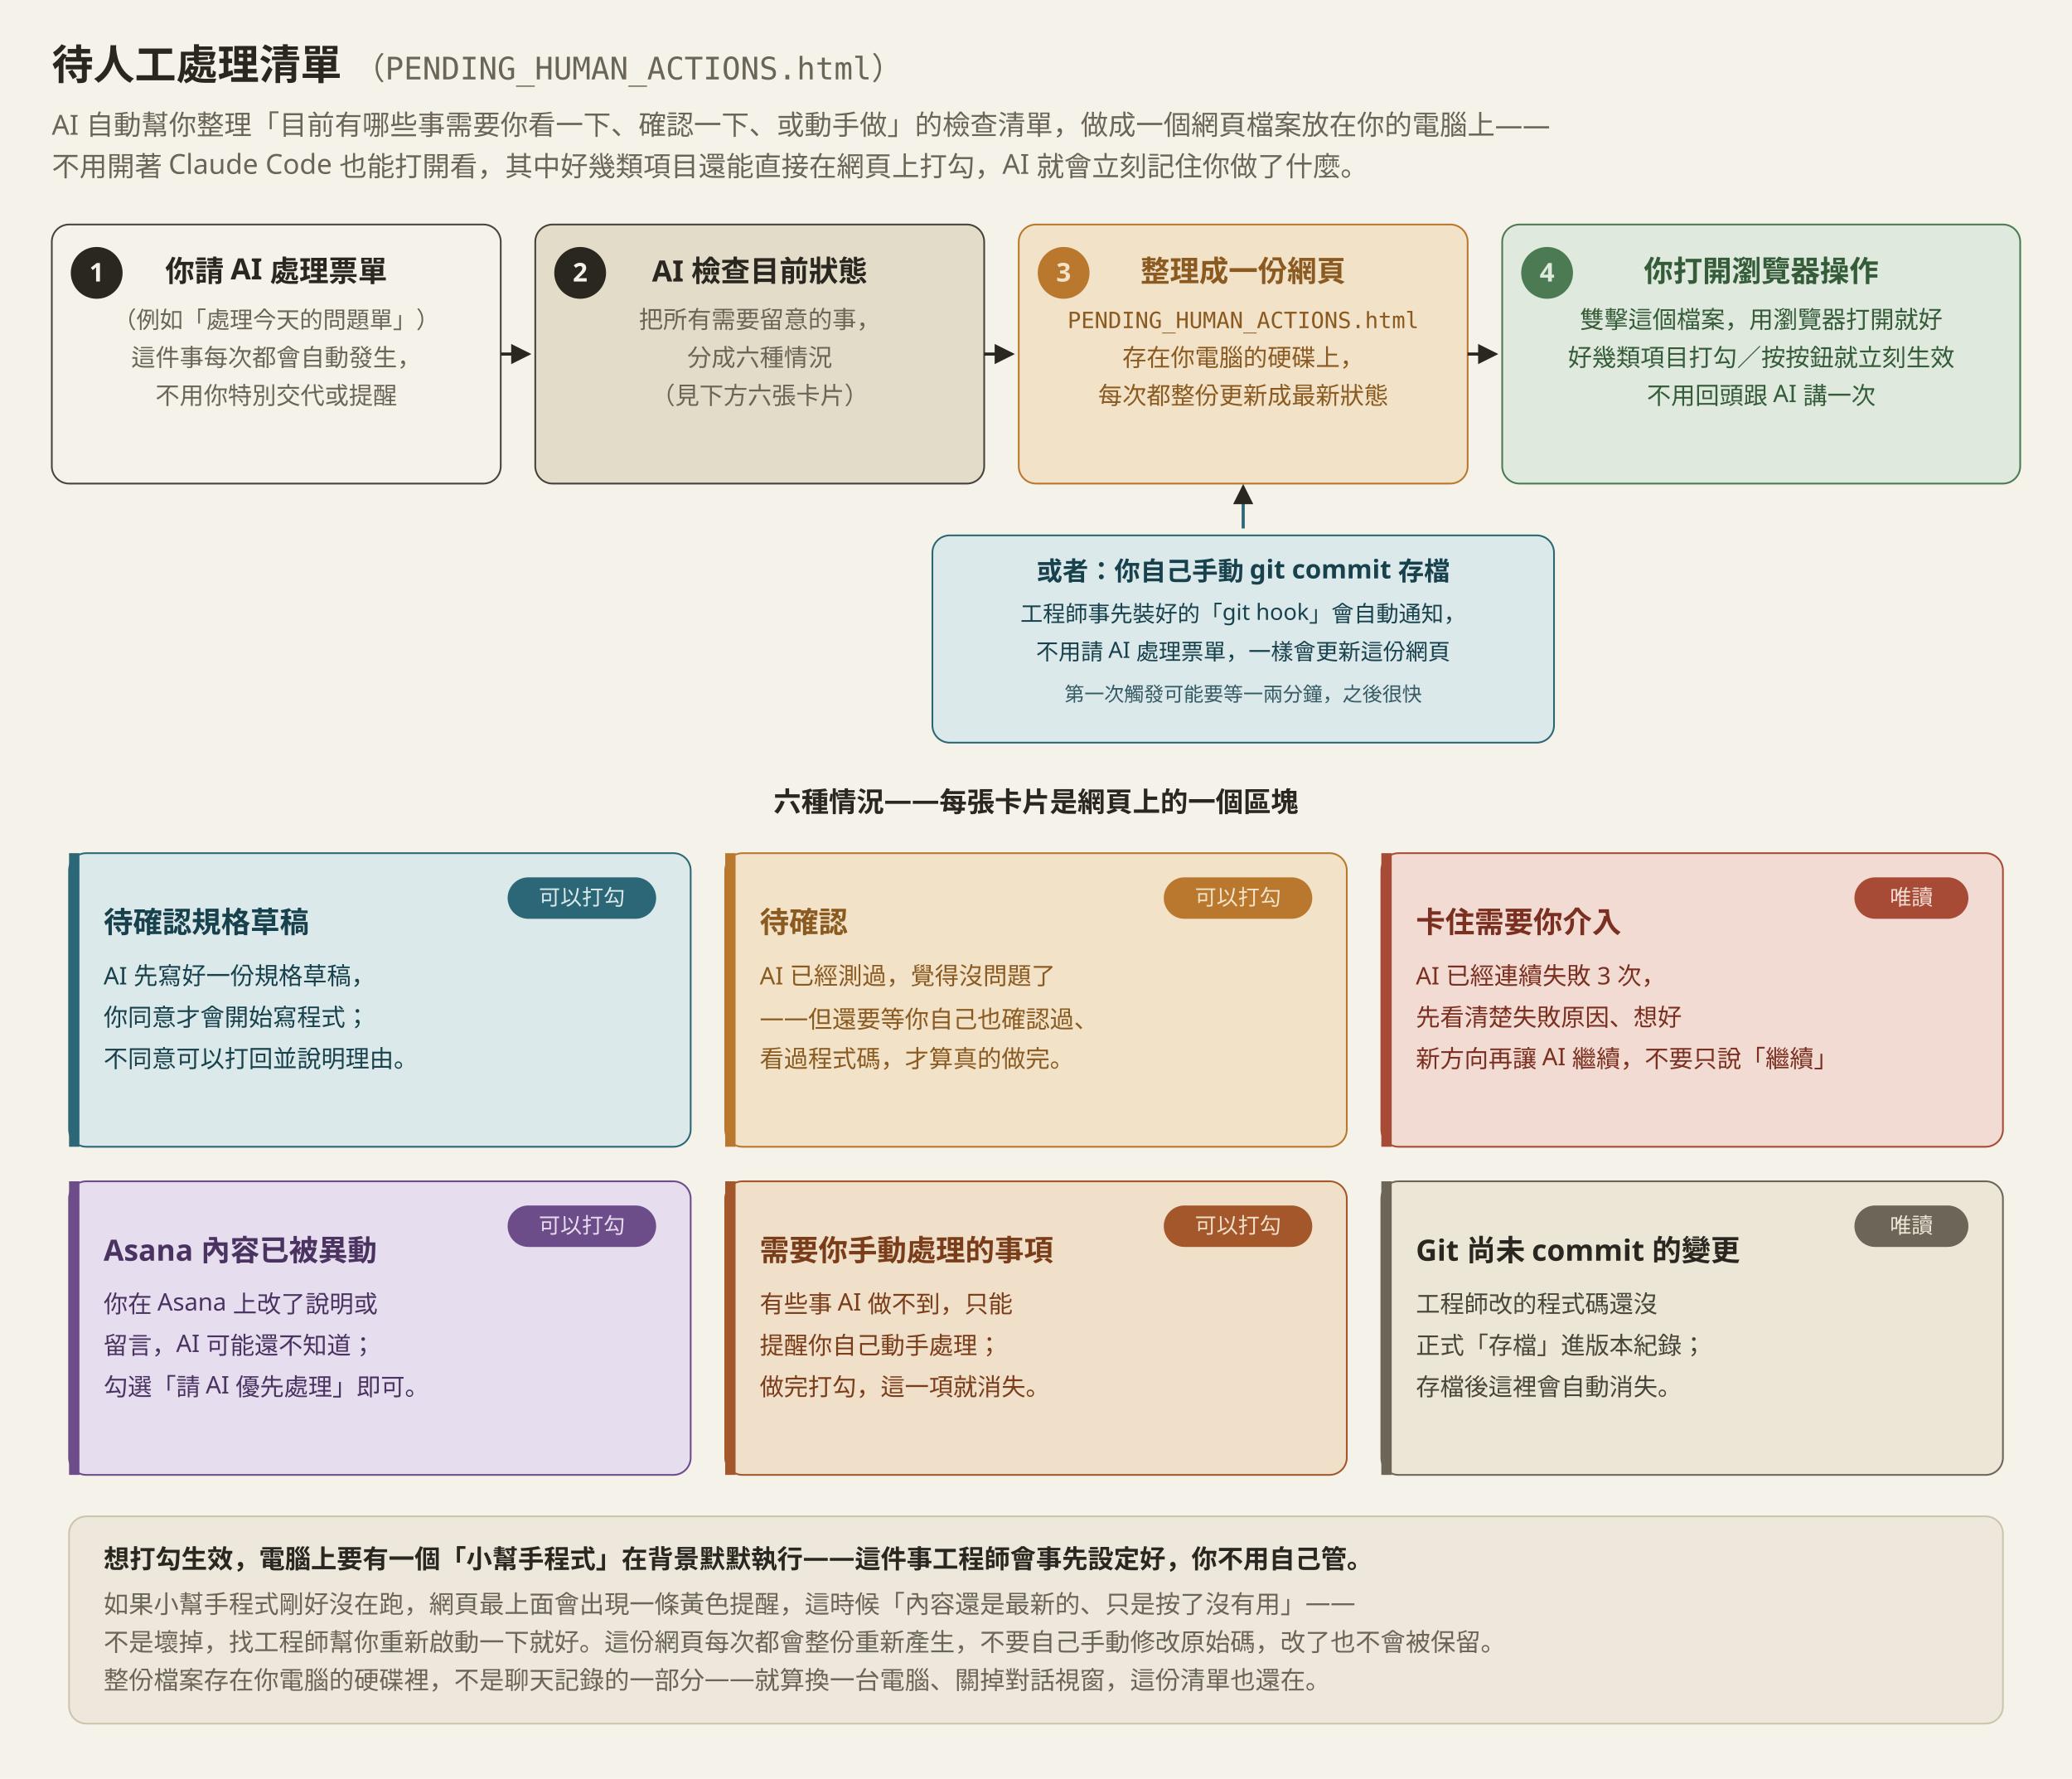
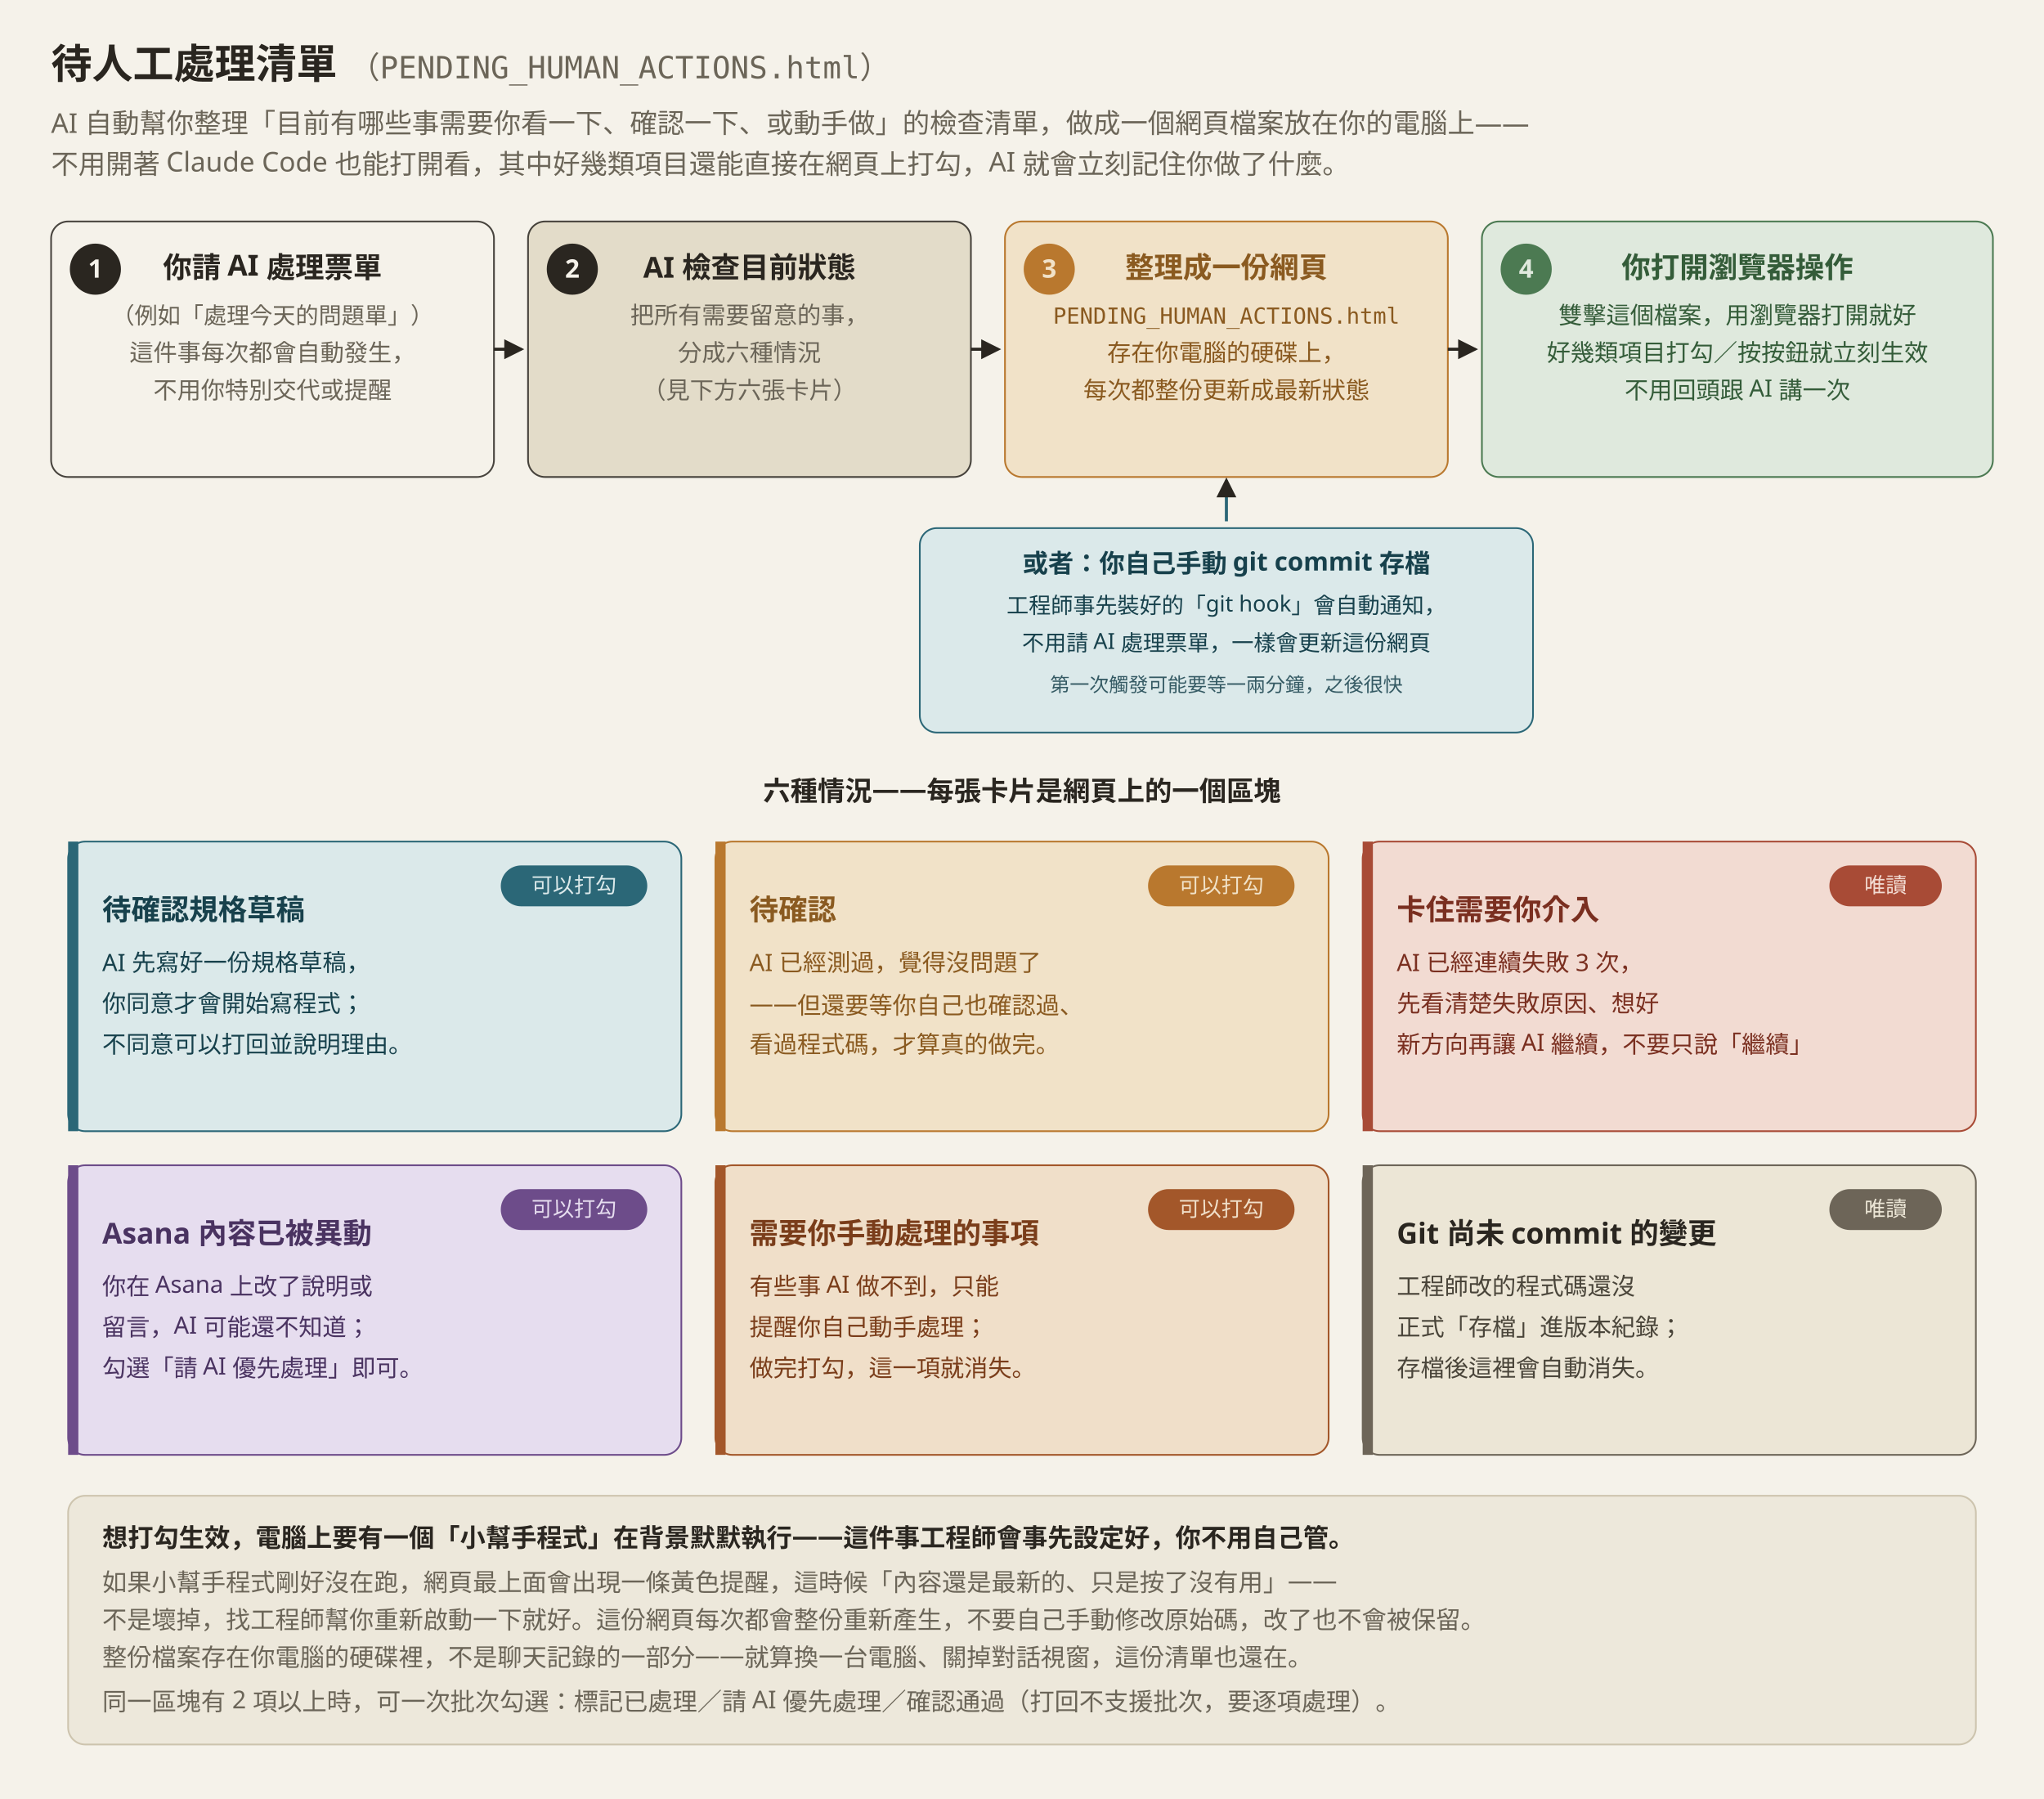
- <svg xmlns="http://www.w3.org/2000/svg" viewBox="0 0 1200 1030" role="img" aria-label="待人工處理清單 PENDING_HUMAN_ACTIONS.html 說明圖：這是一份 AI 自動幫你整理「目前有哪些事需要你看一下、確認一下、或動手做」的檢查清單，存成一個網頁檔案放在你的電腦上，不用開著 Claude Code 也能打開看，部分項目還能直接在網頁上打勾生效。流程：你請 AI 處理票單時，AI 會自動檢查目前狀態，把需要你注意的事分成六種情況，整理成這份網頁，你打開瀏覽器就能操作；另一個觸發方式是你自己手動 git commit 存檔，工程師事先裝好的 git hook 會自動通知，不用請 AI 處理票單也會把這份網頁更新成最新狀態，只是第一次觸發可能要等一兩分鐘，之後每次都很快。六種情況：待確認規格草稿（AI寫好需求規格草稿等你同意或退回，可打勾，只有少數專案會用到）、待確認（AI測過覺得沒問題但還要你自己也確認過才算真的做完，可打勾）、卡住需要你介入（AI試了很多次都沒成功需要你直接告訴AI怎麼做，唯讀）、Asana內容已被異動（你在Asana上改了說明或留言AI可能還不知道，可以勾選請AI優先處理，不會馬上執行但不會忘記）、需要你手動處理的事項（有些事AI做不到只能提醒你自己做，做完打勾這項就消失，可打勾）、Git尚未commit的變更（工程師改的程式碼還沒正式存檔提醒你請工程師存檔，唯讀）。要打勾生效，電腦上要有一個小幫手程式在背景執行，工程師會事先設定好；沒開的話網頁上方會出現提醒，內容仍然是最新的，只是按了沒有用。">
+ <svg xmlns="http://www.w3.org/2000/svg" viewBox="0 0 1200 1056" role="img" aria-label="待人工處理清單 PENDING_HUMAN_ACTIONS.html 說明圖：這是一份 AI 自動幫你整理「目前有哪些事需要你看一下、確認一下、或動手做」的檢查清單，存成一個網頁檔案放在你的電腦上，不用開著 Claude Code 也能打開看，部分項目還能直接在網頁上打勾生效。流程：你請 AI 處理票單時，AI 會自動檢查目前狀態，把需要你注意的事分成六種情況，整理成這份網頁，你打開瀏覽器就能操作；另一個觸發方式是你自己手動 git commit 存檔，工程師事先裝好的 git hook 會自動通知，不用請 AI 處理票單也會把這份網頁更新成最新狀態，只是第一次觸發可能要等一兩分鐘，之後每次都很快。六種情況：待確認規格草稿（AI寫好需求規格草稿等你同意或退回，可打勾，只有少數專案會用到）、待確認（AI測過覺得沒問題但還要你自己也確認過才算真的做完，可打勾）、卡住需要你介入（AI試了很多次都沒成功需要你直接告訴AI怎麼做，唯讀）、Asana內容已被異動（你在Asana上改了說明或留言AI可能還不知道，可以勾選請AI優先處理，不會馬上執行但不會忘記）、需要你手動處理的事項（有些事AI做不到只能提醒你自己做，做完打勾這項就消失，可打勾）、Git尚未commit的變更（工程師改的程式碼還沒正式存檔提醒你請工程師存檔，唯讀）。要打勾生效，電腦上要有一個小幫手程式在背景執行，工程師會事先設定好；沒開的話網頁上方會出現提醒，內容仍然是最新的，只是按了沒有用。">
  <defs>
    <marker id="paArrow" viewBox="0 0 10 10" refX="8.5" refY="5" markerWidth="6.5" markerHeight="6.5" orient="auto-start-reverse">
      <path d="M0,0 L10,5 L0,10 z" fill="#2a2620" />
    </marker>
  </defs>
-   <rect x="0" y="0" width="1200" height="1030" fill="#f5f2ea" />
+   <rect x="0" y="0" width="1200" height="1056" fill="#f5f2ea" />
  <g font-family="'Noto Sans TC',sans-serif">
    <text x="30" y="46" font-size="24" font-weight="700" fill="#2a2620">待人工處理清單</text>
    <text x="205" y="46" font-family="'IBM Plex Mono',monospace" font-size="18" fill="#6b6558">（PENDING_HUMAN_ACTIONS.html）</text>
    <text x="30" y="78" font-size="16" fill="#6b6558">AI 自動幫你整理「目前有哪些事需要你看一下、確認一下、或動手做」的檢查清單，做成一個網頁檔案放在你的電腦上——</text>
    <text x="30" y="102" font-size="16" fill="#6b6558">不用開著 Claude Code 也能打開看，其中好幾類項目還能直接在網頁上打勾，AI 就會立刻記住你做了什麼。</text>
  </g>
  <g font-family="'Noto Sans TC',sans-serif">
    <rect x="30" y="130" width="260" height="150" rx="10" fill="none" stroke="#2a2620" stroke-opacity="0.85" />
    <circle cx="56" cy="158" r="15" fill="#2a2620" />
    <text x="56" y="163" text-anchor="middle" font-weight="700" font-size="15" fill="#f5f2ea">1</text>
    <text x="160" y="163" text-anchor="middle" font-size="17" font-weight="700" fill="#2a2620">你請 AI 處理票單</text>
    <text x="160" y="190" text-anchor="middle" font-size="13.5" fill="#6b6558">（例如「處理今天的問題單」）</text>
    <text x="160" y="212" text-anchor="middle" font-size="14" fill="#6b6558">這件事每次都會自動發生，</text>
    <text x="160" y="234" text-anchor="middle" font-size="14" fill="#6b6558">不用你特別交代或提醒</text>
    <rect x="310" y="130" width="260" height="150" rx="10" fill="#e3dcc9" stroke="#2a2620" stroke-opacity="0.85" />
    <circle cx="336" cy="158" r="15" fill="#2a2620" />
    <text x="336" y="163" text-anchor="middle" font-weight="700" font-size="15" fill="#f5f2ea">2</text>
    <text x="440" y="163" text-anchor="middle" font-size="17" font-weight="700" fill="#2a2620">AI 檢查目前狀態</text>
    <text x="440" y="190" text-anchor="middle" font-size="14" fill="#6b6558">把所有需要留意的事，</text>
    <text x="440" y="212" text-anchor="middle" font-size="14" fill="#6b6558">分成六種情況</text>
    <text x="440" y="234" text-anchor="middle" font-size="14" fill="#6b6558">（見下方六張卡片）</text>
    <rect x="590" y="130" width="260" height="150" rx="10" fill="#f1e2c8" stroke="#b9782e" />
    <circle cx="616" cy="158" r="15" fill="#b9782e" />
    <text x="616" y="163" text-anchor="middle" font-weight="700" font-size="15" fill="#f1e2c8">3</text>
    <text x="720" y="163" text-anchor="middle" font-size="17" font-weight="700" fill="#8a5a20">整理成一份網頁</text>
    <text x="720" y="190" text-anchor="middle" font-family="'IBM Plex Mono',monospace" font-size="13" fill="#8a5a20">PENDING_HUMAN_ACTIONS.html</text>
    <text x="720" y="212" text-anchor="middle" font-size="14" fill="#8a5a20">存在你電腦的硬碟上，</text>
    <text x="720" y="234" text-anchor="middle" font-size="14" fill="#8a5a20">每次都整份更新成最新狀態</text>
    <rect x="870" y="130" width="300" height="150" rx="10" fill="#dfe9dd" stroke="#4c7a52" />
    <circle cx="896" cy="158" r="15" fill="#4c7a52" />
    <text x="896" y="163" text-anchor="middle" font-weight="700" font-size="15" fill="#dfe9dd">4</text>
    <text x="1020" y="163" text-anchor="middle" font-size="17" font-weight="700" fill="#345c39">你打開瀏覽器操作</text>
    <text x="1020" y="190" text-anchor="middle" font-size="14" fill="#345c39">雙擊這個檔案，用瀏覽器打開就好</text>
    <text x="1020" y="212" text-anchor="middle" font-size="14" fill="#345c39">好幾類項目打勾／按按鈕就立刻生效</text>
    <text x="1020" y="234" text-anchor="middle" font-size="14" fill="#345c39">不用回頭跟 AI 講一次</text>
  </g>
  <line x1="290" y1="205" x2="306" y2="205" stroke="#2a2620" stroke-width="1.8" marker-end="url(#paArrow)" />
  <line x1="570" y1="205" x2="586" y2="205" stroke="#2a2620" stroke-width="1.8" marker-end="url(#paArrow)" />
  <line x1="850" y1="205" x2="866" y2="205" stroke="#2a2620" stroke-width="1.8" marker-end="url(#paArrow)" />
  <line x1="720" y1="306" x2="720" y2="282" stroke="#2b6777" stroke-width="1.8" marker-end="url(#paArrow)" />
  <g font-family="'Noto Sans TC',sans-serif">
    <rect x="540" y="310" width="360" height="120" rx="10" fill="#dbe9ea" stroke="#2b6777" />
    <text x="720" y="336" text-anchor="middle" font-size="15" font-weight="700" fill="#17414c">或者：你自己手動 git commit 存檔</text>
    <text x="720" y="360" text-anchor="middle" font-size="13" fill="#17414c">工程師事先裝好的「git hook」會自動通知，</text>
    <text x="720" y="382" text-anchor="middle" font-size="13" fill="#17414c">不用請 AI 處理票單，一樣會更新這份網頁</text>
    <text x="720" y="406" text-anchor="middle" font-size="11.5" fill="#17414c" opacity="0.85">第一次觸發可能要等一兩分鐘，之後很快</text>
  </g>
  <text x="600" y="470" text-anchor="middle" font-family="'Noto Sans TC',sans-serif" font-size="16" font-weight="700" fill="#2a2620">六種情況——每張卡片是網頁上的一個區塊</text>
  <g font-family="'Noto Sans TC',sans-serif">
    <rect x="40" y="494" width="360" height="170" rx="10" fill="#dbe9ea" stroke="#2b6777" />
    <rect x="40" y="494" width="6" height="170" fill="#2b6777" />
    <rect x="294" y="508" width="86" height="24" rx="12" fill="#2b6777" />
    <text x="337" y="524" text-anchor="middle" font-size="12.5" fill="#dbe9ea">可以打勾</text>
    <text x="60" y="540" font-size="17" font-weight="700" fill="#17414c">待確認規格草稿</text>
    <text x="60" y="570" font-size="14" fill="#17414c">AI 先寫好一份規格草稿，</text>
    <text x="60" y="594" font-size="14" fill="#17414c">你同意才會開始寫程式；</text>
    <text x="60" y="618" font-size="14" fill="#17414c">不同意可以打回並說明理由。</text>
    <rect x="420" y="494" width="360" height="170" rx="10" fill="#f1e2c8" stroke="#b9782e" />
    <rect x="420" y="494" width="6" height="170" fill="#b9782e" />
    <rect x="674" y="508" width="86" height="24" rx="12" fill="#b9782e" />
    <text x="717" y="524" text-anchor="middle" font-size="12.5" fill="#f1e2c8">可以打勾</text>
    <text x="440" y="540" font-size="17" font-weight="700" fill="#8a5a20">待確認</text>
    <text x="440" y="570" font-size="14" fill="#8a5a20">AI 已經測過，覺得沒問題了</text>
    <text x="440" y="594" font-size="14" fill="#8a5a20">——但還要等你自己也確認過、</text>
    <text x="440" y="618" font-size="14" fill="#8a5a20">看過程式碼，才算真的做完。</text>
    <rect x="800" y="494" width="360" height="170" rx="10" fill="#f2dbd2" stroke="#a84b36" />
    <rect x="800" y="494" width="6" height="170" fill="#a84b36" />
    <rect x="1074" y="508" width="66" height="24" rx="12" fill="#a84b36" />
    <text x="1107" y="524" text-anchor="middle" font-size="12.5" fill="#f2dbd2">唯讀</text>
    <text x="820" y="540" font-size="17" font-weight="700" fill="#7a2f20">卡住需要你介入</text>
    <text x="820" y="570" font-size="14" fill="#7a2f20">AI 已經連續失敗 3 次，</text>
    <text x="820" y="594" font-size="14" fill="#7a2f20">先看清楚失敗原因、想好</text>
    <text x="820" y="618" font-size="14" fill="#7a2f20">新方向再讓 AI 繼續，不要只說「繼續」</text>
    <rect x="40" y="684" width="360" height="170" rx="10" fill="#e6ddef" stroke="#6d4c8a" />
    <rect x="40" y="684" width="6" height="170" fill="#6d4c8a" />
    <rect x="294" y="698" width="86" height="24" rx="12" fill="#6d4c8a" />
    <text x="337" y="714" text-anchor="middle" font-size="12.5" fill="#e6ddef">可以打勾</text>
    <text x="60" y="730" font-size="17" font-weight="700" fill="#4a3361">Asana 內容已被異動</text>
    <text x="60" y="760" font-size="14" fill="#4a3361">你在 Asana 上改了說明或</text>
    <text x="60" y="784" font-size="14" fill="#4a3361">留言，AI 可能還不知道；</text>
    <text x="60" y="808" font-size="14" fill="#4a3361">勾選「請 AI 優先處理」即可。</text>
    <rect x="420" y="684" width="360" height="170" rx="10" fill="#f0dfc9" stroke="#a3572a" />
    <rect x="420" y="684" width="6" height="170" fill="#a3572a" />
    <rect x="674" y="698" width="86" height="24" rx="12" fill="#a3572a" />
    <text x="717" y="714" text-anchor="middle" font-size="12.5" fill="#f0dfc9">可以打勾</text>
    <text x="440" y="730" font-size="17" font-weight="700" fill="#7a3d1a">需要你手動處理的事項</text>
    <text x="440" y="760" font-size="14" fill="#7a3d1a">有些事 AI 做不到，只能</text>
    <text x="440" y="784" font-size="14" fill="#7a3d1a">提醒你自己動手處理；</text>
    <text x="440" y="808" font-size="14" fill="#7a3d1a">做完打勾，這一項就消失。</text>
    <rect x="800" y="684" width="360" height="170" rx="10" fill="#ece6d6" stroke="#6d6558" />
    <rect x="800" y="684" width="6" height="170" fill="#6d6558" />
    <rect x="1074" y="698" width="66" height="24" rx="12" fill="#6d6558" />
    <text x="1107" y="714" text-anchor="middle" font-size="12.5" fill="#ece6d6">唯讀</text>
    <text x="820" y="730" font-size="17" font-weight="700" fill="#2a2620">Git 尚未 commit 的變更</text>
    <text x="820" y="760" font-size="14" fill="#4a453a">工程師改的程式碼還沒</text>
    <text x="820" y="784" font-size="14" fill="#4a453a">正式「存檔」進版本紀錄；</text>
    <text x="820" y="808" font-size="14" fill="#4a453a">存檔後這裡會自動消失。</text>
  </g>
-   <rect x="40" y="878" width="1120" height="120" rx="10" fill="#ede8db" stroke="#cdc4ae" />
+   <rect x="40" y="878" width="1120" height="146" rx="10" fill="#ede8db" stroke="#cdc4ae" />
  <g font-family="'Noto Sans TC',sans-serif">
    <text x="60" y="908" font-size="15" font-weight="700" fill="#2a2620">想打勾生效，電腦上要有一個「小幫手程式」在背景默默執行——這件事工程師會事先設定好，你不用自己管。</text>
    <text x="60" y="934" font-size="14.5" fill="#6b6558">如果小幫手程式剛好沒在跑，網頁最上面會出現一條黃色提醒，這時候「內容還是最新的、只是按了沒有用」——</text>
    <text x="60" y="956" font-size="14.5" fill="#6b6558">不是壞掉，找工程師幫你重新啟動一下就好。這份網頁每次都會整份重新產生，不要自己手動修改原始碼，改了也不會被保留。</text>
    <text x="60" y="978" font-size="14.5" fill="#6b6558">整份檔案存在你電腦的硬碟裡，不是聊天記錄的一部分——就算換一台電腦、關掉對話視窗，這份清單也還在。</text>
+     <text x="60" y="1004" font-size="14.5" fill="#6b6558">同一區塊有 2 項以上時，可一次批次勾選：標記已處理／請 AI 優先處理／確認通過（打回不支援批次，要逐項處理）。</text>
  </g>
</svg>
